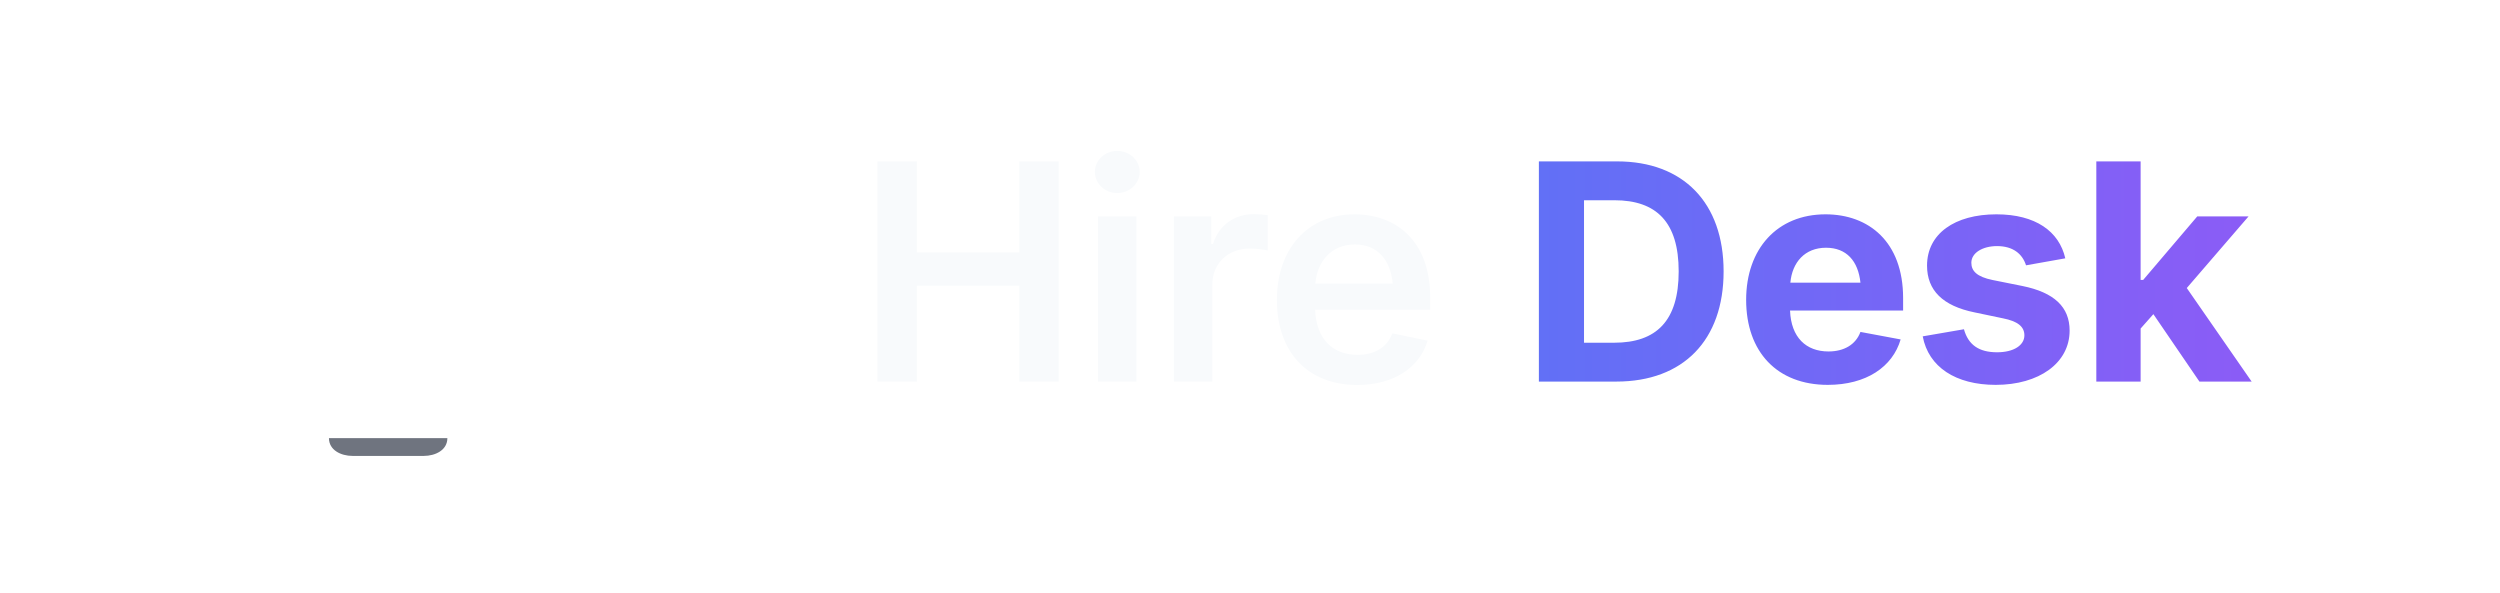
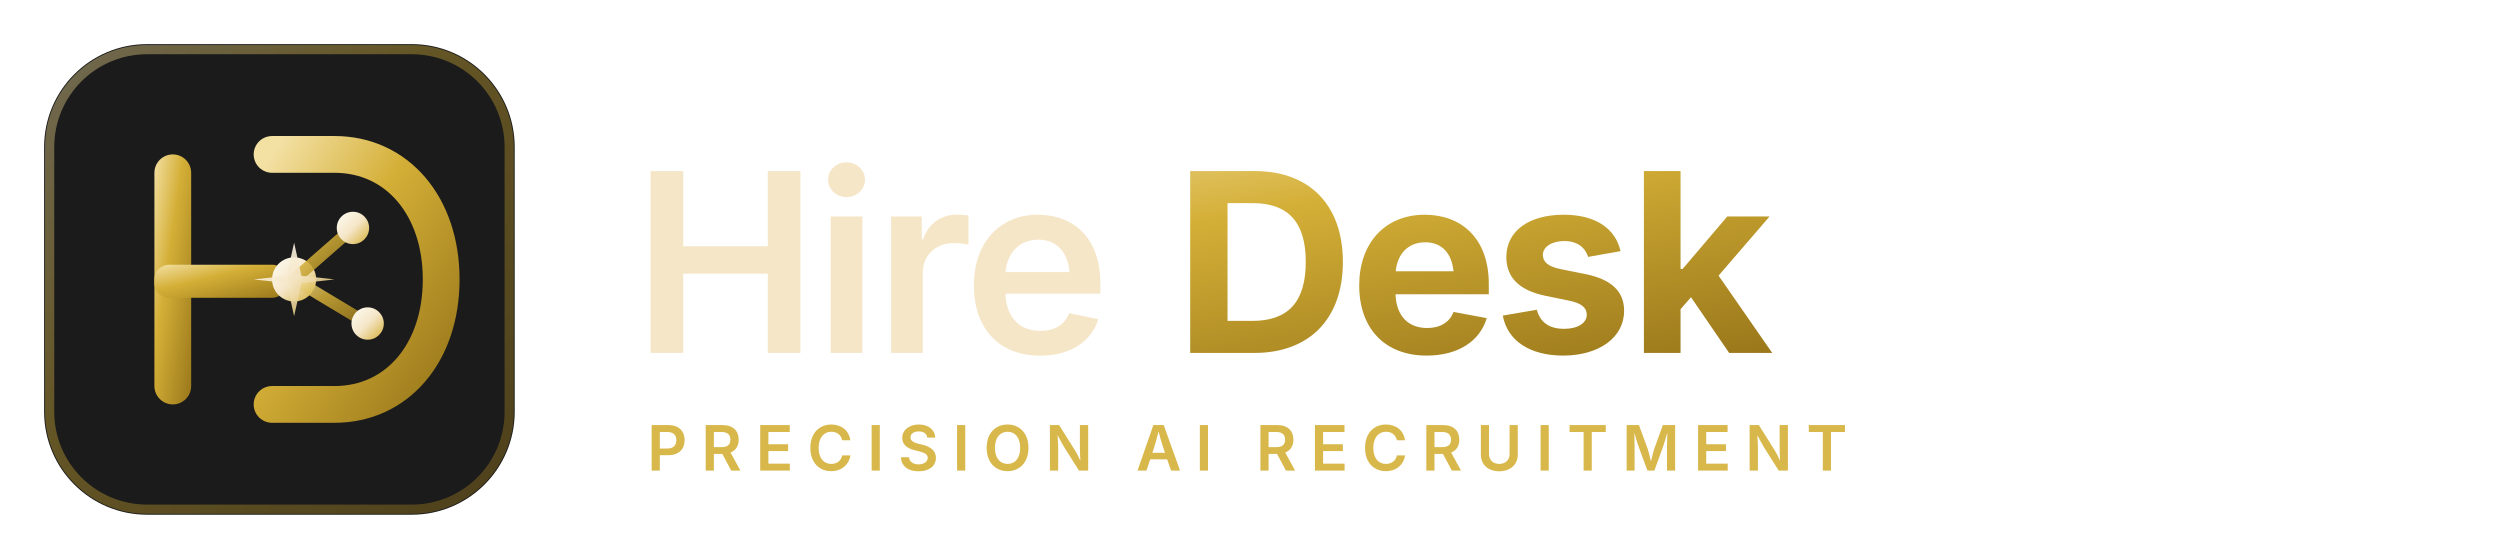
- <svg xmlns="http://www.w3.org/2000/svg" viewBox="0 0 380 90" fill="none">
+ <svg xmlns="http://www.w3.org/2000/svg" viewBox="0 0 340 76" fill="none">
  <defs>
-     <linearGradient id="hd-grad-full" x1="0%" y1="0%" x2="100%" y2="100%">
-       <stop offset="0%" stop-color="#2563eb" />
-       <stop offset="50%" stop-color="#3b82f6" />
-       <stop offset="100%" stop-color="#8b5cf6" />
+     <linearGradient id="hd-lockup-gold" x1="0%" y1="0%" x2="100%" y2="100%">
+       <stop offset="0%" stop-color="#F3E0A3" />
+       <stop offset="40%" stop-color="#D4AF37" />
+       <stop offset="100%" stop-color="#99771A" />
    </linearGradient>
-     <linearGradient id="hd-grad-light-full" x1="0%" y1="0%" x2="100%" y2="100%">
-       <stop offset="0%" stop-color="#60a5fa" />
-       <stop offset="100%" stop-color="#c084fc" />
-     </linearGradient>
-     <linearGradient id="hd-text-desk" x1="0%" y1="0%" x2="100%" y2="0%">
-       <stop offset="0%" stop-color="#3b82f6" />
-       <stop offset="100%" stop-color="#8b5cf6" />
+     <linearGradient id="hd-lockup-spark" x1="0%" y1="0%" x2="100%" y2="100%">
+       <stop offset="0%" stop-color="#FFFDF5" />
+       <stop offset="50%" stop-color="#F5E6C8" />
+       <stop offset="100%" stop-color="#D4AF37" />
    </linearGradient>
  </defs>
-   <g transform="translate(5, 0) scale(0.9)">
-     <path d="M10 78 C10 75 14 74 18 74 L102 74 C106 74 110 75 110 78 C110 82 104 84 98 84 L22 84 C16 84 10 82 10 78 Z" fill="url(#hd-grad)" />
-     <path d="M50 74 L70 74 C70 76 68 77 66 77 L54 77 C52 77 50 76 50 74 Z" fill="#0f172a" opacity="0.6" />
-     <rect x="16" y="16" width="88" height="56" rx="8" stroke="url(#hd-grad)" stroke-width="4.5" fill="none" />
-     <circle cx="60" cy="46" r="7" fill="url(#hd-grad)" />
-     <path d="M47 62 C47 54 53 52 60 52 C67 52 73 54 73 62 Z" fill="url(#hd-grad)" />
-     <circle cx="60" cy="28" r="3.5" fill="url(#hd-grad-light)" />
-     <line x1="60" y1="28" x2="60" y2="39" stroke="url(#hd-grad-light)" stroke-width="2.5" stroke-linecap="round" />
-     <circle cx="37" cy="35" r="3.5" fill="url(#hd-grad-light)" />
-     <line x1="37" y1="35" x2="60" y2="28" stroke="url(#hd-grad-light)" stroke-width="2.5" stroke-linecap="round" />
-     <line x1="37" y1="35" x2="28" y2="47" stroke="url(#hd-grad-light)" stroke-width="2.5" stroke-linecap="round" />
-     <circle cx="28" cy="47" r="3.5" fill="url(#hd-grad-light)" />
-     <circle cx="83" cy="35" r="3.5" fill="url(#hd-grad-light)" />
-     <line x1="83" y1="35" x2="60" y2="28" stroke="url(#hd-grad-light)" stroke-width="2.5" stroke-linecap="round" />
-     <path d="M78 52 L83 57 L93 47" stroke="url(#hd-grad-light)" stroke-width="3.5" stroke-linecap="round" stroke-linejoin="round" fill="none" />
+   <g transform="translate(6, 6)">
+     <rect width="64" height="64" rx="14" fill="#1B1B1B" />
+     <rect x="0.75" y="0.75" width="62.5" height="62.5" rx="13.25" stroke="url(#hd-lockup-gold)" stroke-width="1.25" stroke-opacity="0.4" />
+     <rect x="15" y="15" width="5" height="34" rx="2.5" fill="url(#hd-lockup-gold)" />
+     <rect x="15" y="30" width="18" height="4.5" rx="2" fill="url(#hd-lockup-gold)" />
+     <path d="M31 15 H39.5 C48 15 54 22 54 32 C54 42 48 49 39.5 49 H31" stroke="url(#hd-lockup-gold)" stroke-width="5" stroke-linecap="round" stroke-linejoin="round" fill="none" />
+     <circle cx="34" cy="32" r="3" fill="url(#hd-lockup-spark)" />
+     <line x1="34" y1="32" x2="42" y2="25" stroke="url(#hd-lockup-gold)" stroke-width="1.6" stroke-linecap="round" stroke-opacity="0.85" />
+     <line x1="34" y1="32" x2="44" y2="38" stroke="url(#hd-lockup-gold)" stroke-width="1.6" stroke-linecap="round" stroke-opacity="0.85" />
+     <circle cx="42" cy="25" r="2.2" fill="url(#hd-lockup-spark)" />
+     <circle cx="44" cy="38" r="2.2" fill="url(#hd-lockup-spark)" />
+     <path d="M34 27 L35 31.5 L39.5 32 L35 32.5 L34 37 L33 32.5 L28.5 32 L33 31.5 Z" fill="url(#hd-lockup-spark)" opacity="0.9" />
  </g>
-   <text x="130" y="58" font-family="'Plus Jakarta Sans', 'Inter', system-ui, -apple-system, sans-serif" font-size="46" font-weight="600" letter-spacing="-0.5px">
-     <tspan fill="#F8FAFC">Hire</tspan>
-     <tspan fill="url(#hd-text-desk)" font-weight="700">Desk</tspan>
-   </text>
+   <g transform="translate(86, 12)">
+     <text x="0" y="36" font-family="'Fraunces', 'Inter', system-ui, -apple-system, sans-serif" font-size="34" font-weight="600" letter-spacing="-0.02em">
+       <tspan fill="#F5E6C8">Hire</tspan>
+       <tspan fill="url(#hd-lockup-gold)" font-weight="700">Desk</tspan>
+     </text>
+     <text x="2" y="52" font-family="'Inter', system-ui, -apple-system, sans-serif" font-size="8.5" font-weight="600" fill="#D4AF37" letter-spacing="0.22em" opacity="0.9">
+       PRECISION AI RECRUITMENT
+     </text>
+   </g>
</svg>
